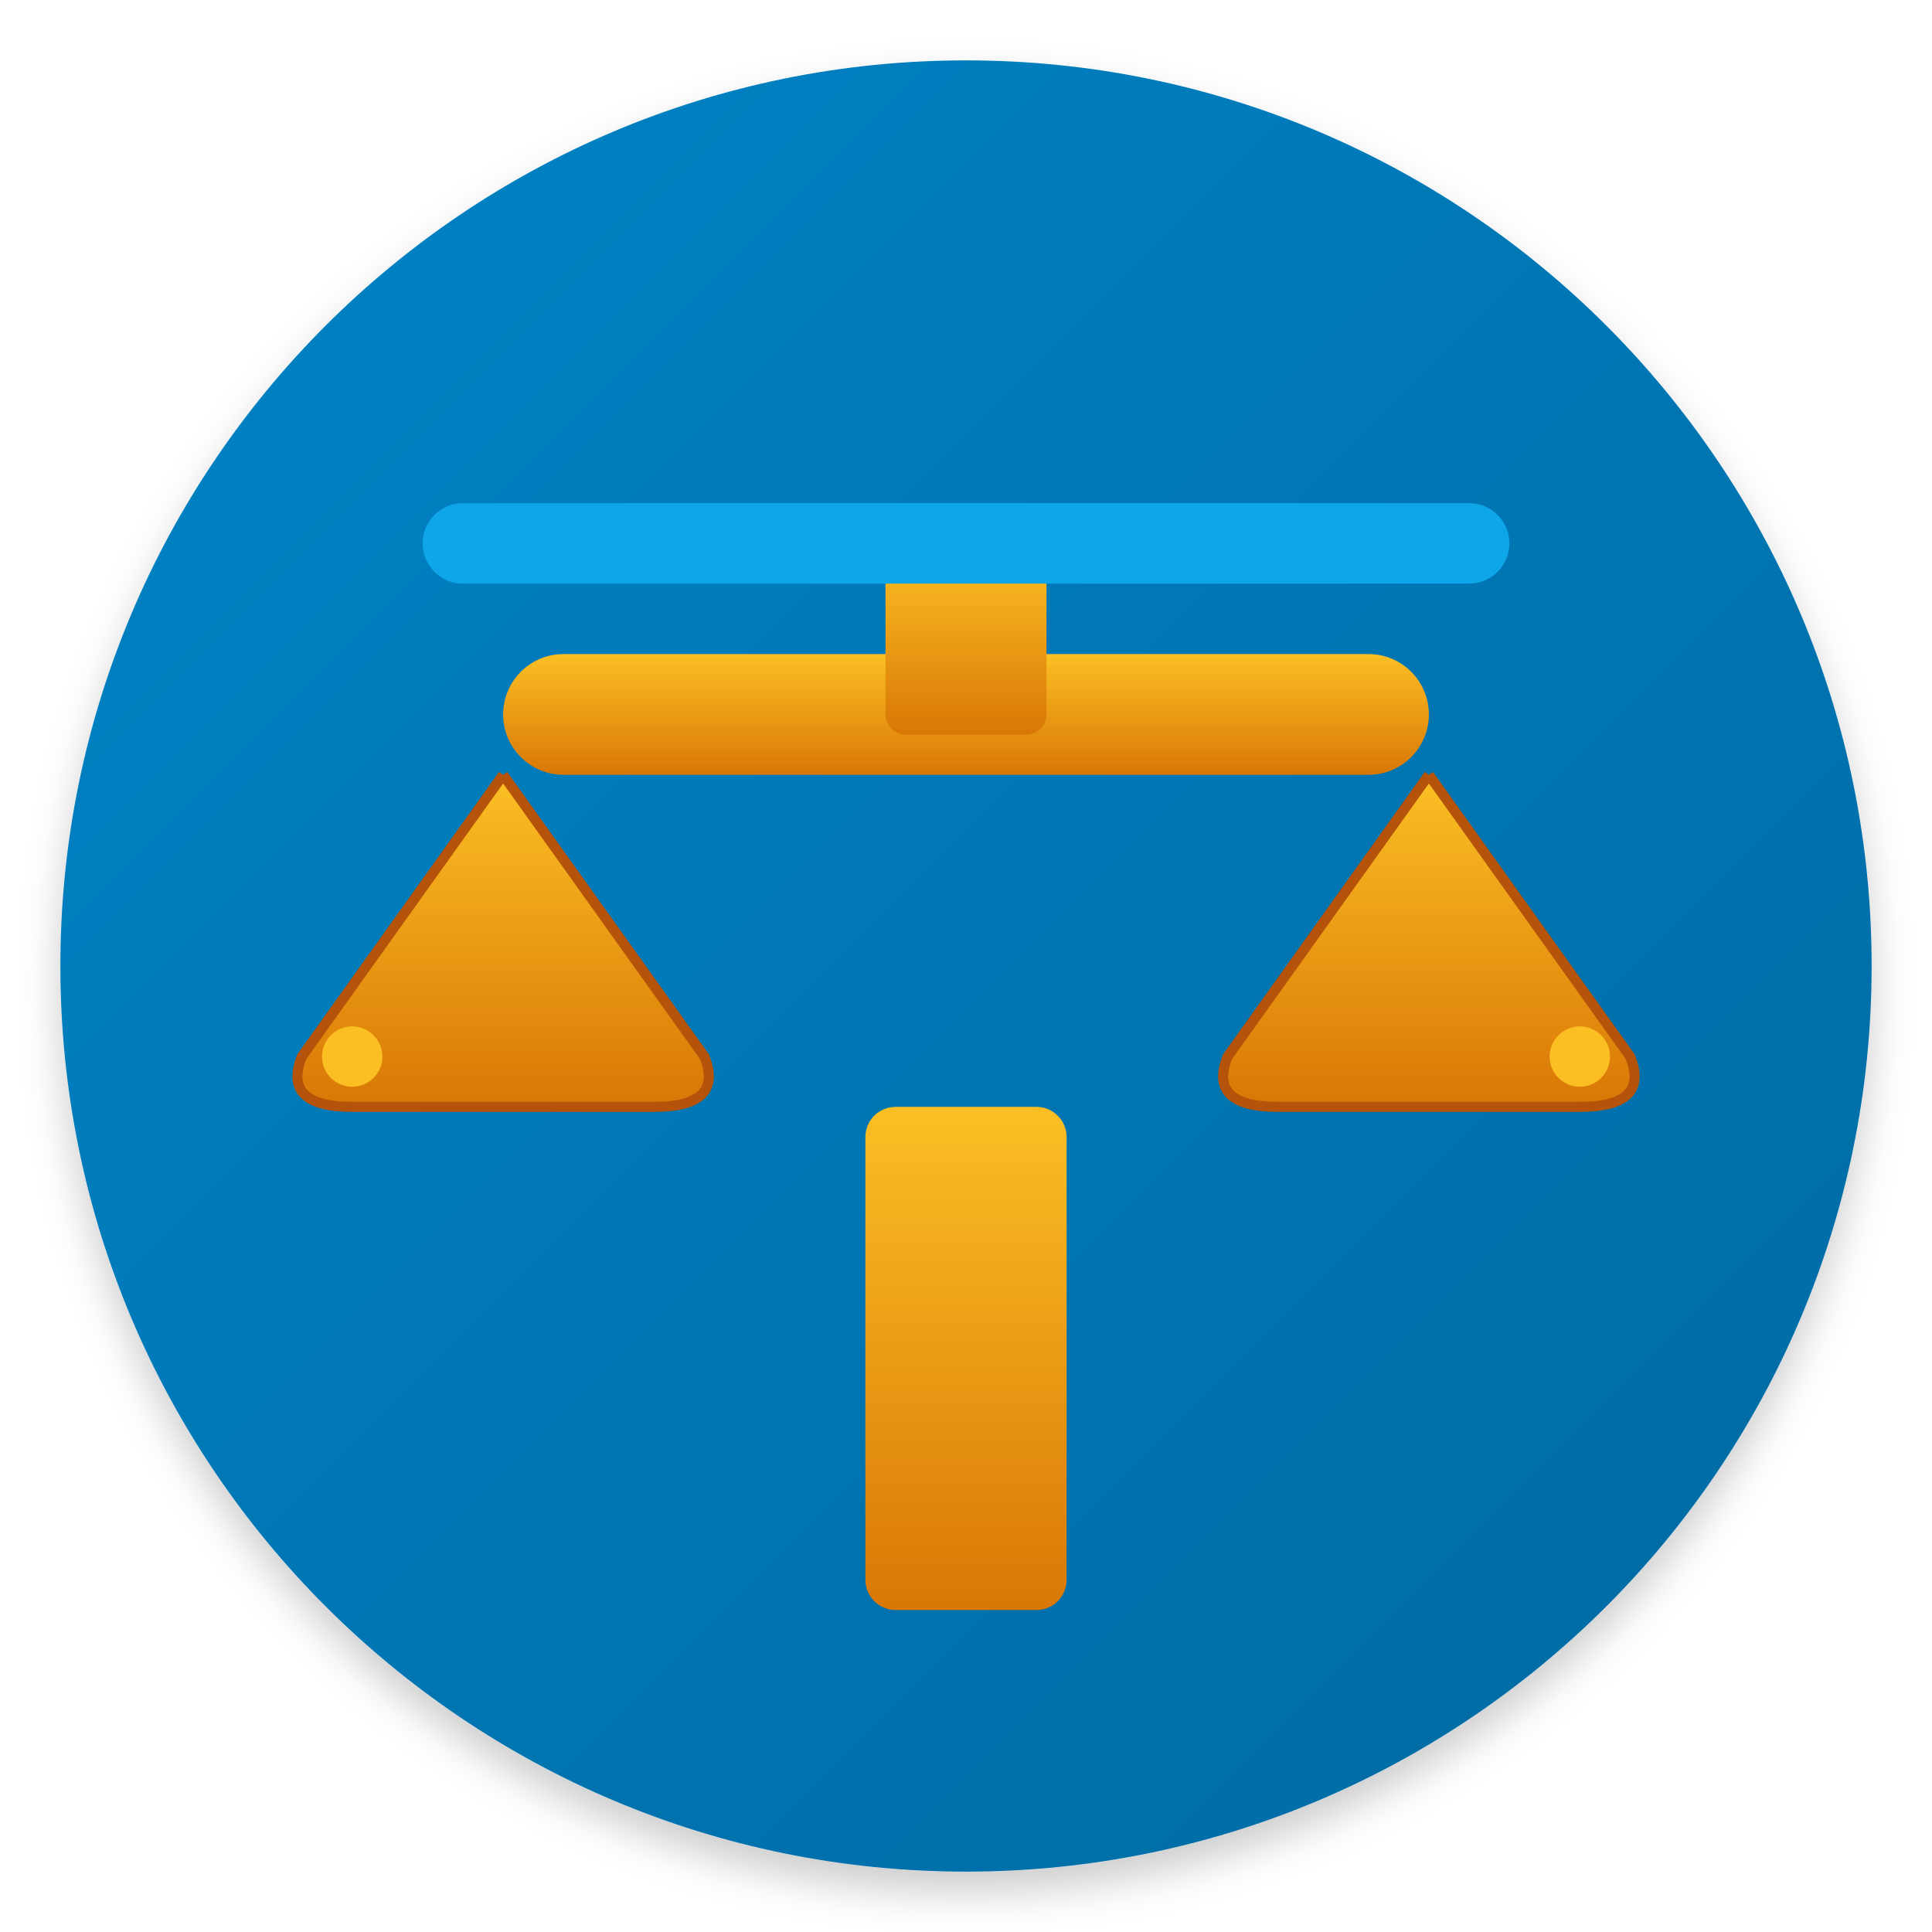
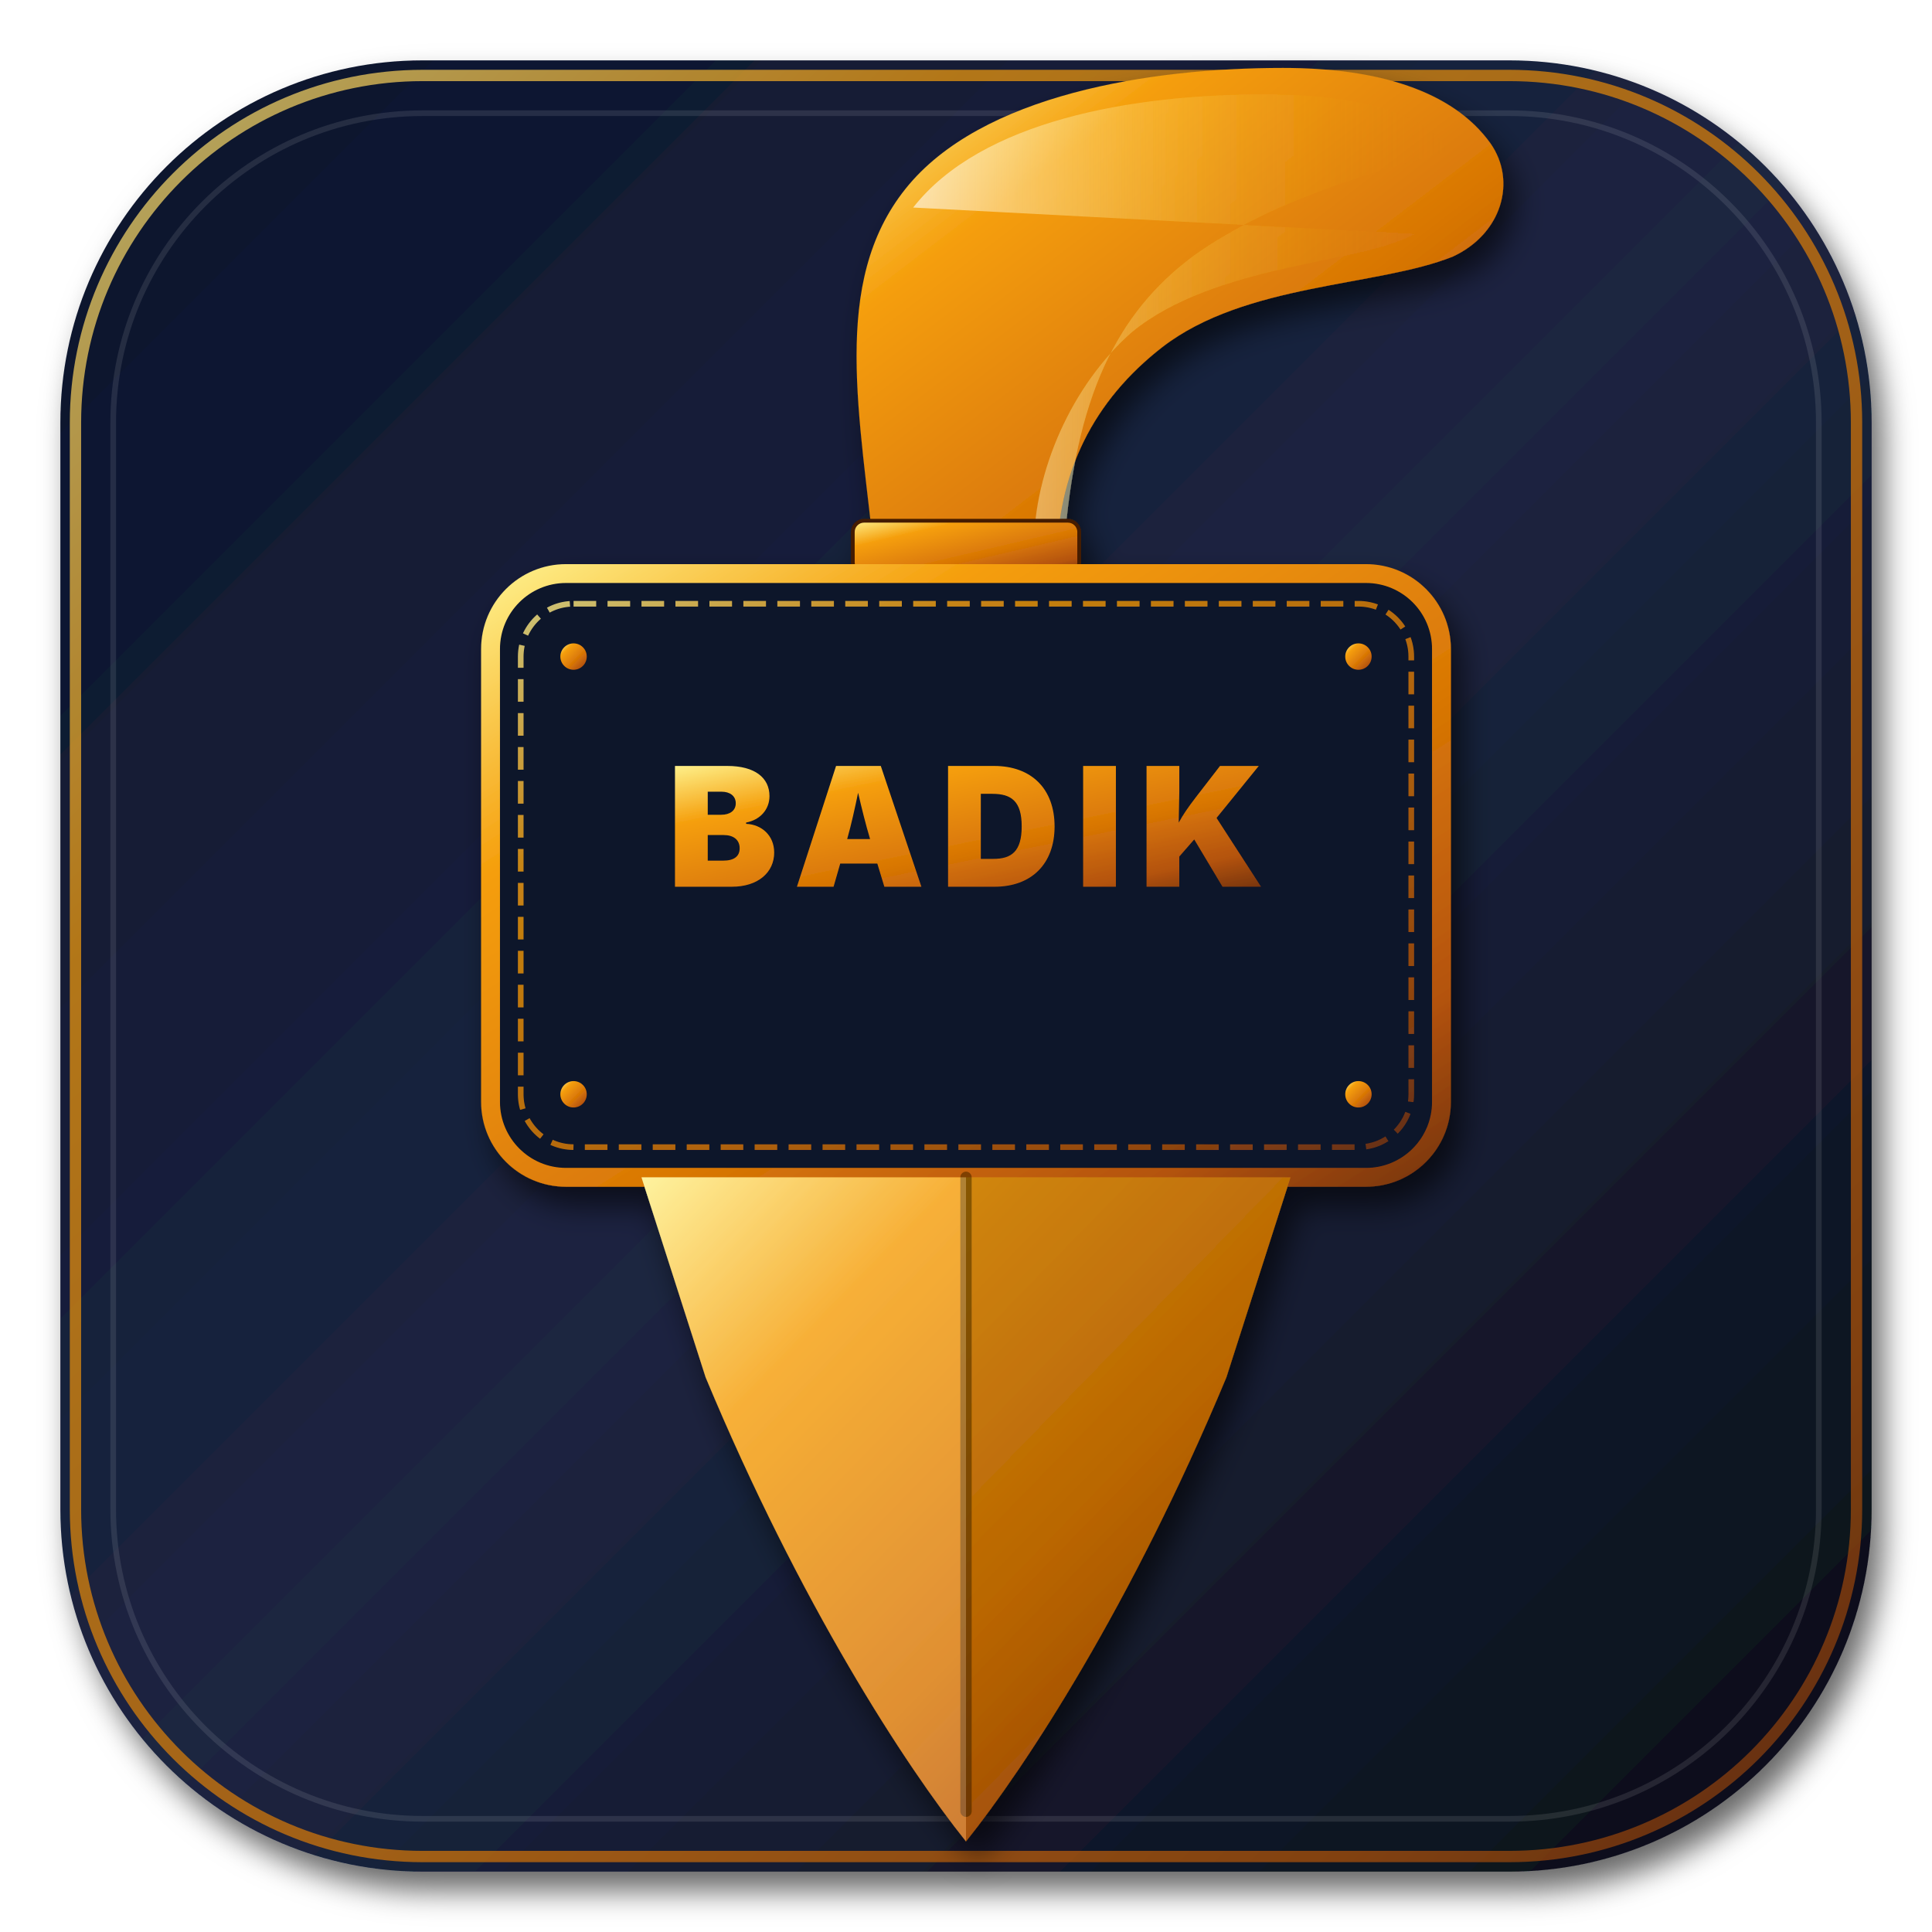
- <svg xmlns="http://www.w3.org/2000/svg" viewBox="0 0 192 192" width="192" height="192">
+ <svg xmlns="http://www.w3.org/2000/svg" viewBox="0 0 512 512" width="512" height="512">
  <defs>
-     <linearGradient id="grad1" x1="0%" y1="0%" x2="100%" y2="100%">
-       <stop offset="0%" style="stop-color:#0284c7;stop-opacity:1" />
-       <stop offset="100%" style="stop-color:#0369a1;stop-opacity:1" />
+     <linearGradient id="bgGradLux" x1="0%" y1="0%" x2="100%" y2="100%">
+       <stop offset="0%" stop-color="#0b132b" />
+       <stop offset="50%" stop-color="#1c2541" />
+       <stop offset="100%" stop-color="#090d16" />
    </linearGradient>
-     <linearGradient id="grad2" x1="0%" y1="0%" x2="0%" y2="100%">
-       <stop offset="0%" style="stop-color:#fbbf24;stop-opacity:1" />
-       <stop offset="100%" style="stop-color:#d97706;stop-opacity:1" />
+     <linearGradient id="goldGradLux" x1="0%" y1="0%" x2="100%" y2="100%">
+       <stop offset="0%" stop-color="#fef08a" />
+       <stop offset="25%" stop-color="#f59e0b" />
+       <stop offset="60%" stop-color="#d97706" />
+       <stop offset="85%" stop-color="#b45309" />
+       <stop offset="100%" stop-color="#78350f" />
    </linearGradient>
-     <filter id="shadow" x="-20%" y="-20%" width="140%" height="140%">
-       <feDropShadow dx="0" dy="2" stdDeviation="2" flood-color="#000" flood-opacity="0.2" />
+     <linearGradient id="goldShine" x1="0%" y1="0%" x2="100%" y2="0%">
+       <stop offset="0%" stop-color="#ffffff" stop-opacity="0.6" />
+       <stop offset="50%" stop-color="#fef08a" stop-opacity="0.2" />
+       <stop offset="100%" stop-color="#d97706" stop-opacity="0" />
+     </linearGradient>
+     <filter id="shadow3DLux" x="-20%" y="-20%" width="140%" height="140%">
+       <feDropShadow dx="3" dy="5" stdDeviation="4" flood-color="#000000" flood-opacity="0.6" />
    </filter>
  </defs>
-   <circle cx="96" cy="96" r="90" fill="url(#grad1)" filter="url(#shadow)" />
-   <rect x="86" y="110" width="20" height="50" rx="3" fill="url(#grad2)" />
-   <rect x="50" y="65" width="92" height="12" rx="6" fill="url(#grad2)" />
-   <path d="M 50 77 L 30 105 Q 28 110 35 110 L 65 110 Q 72 110 70 105 L 50 77" fill="url(#grad2)" stroke="#b45309" stroke-width="1" />
-   <path d="M 142 77 L 122 105 Q 120 110 127 110 L 157 110 Q 164 110 162 105 L 142 77" fill="url(#grad2)" stroke="#b45309" stroke-width="1" />
-   <rect x="88" y="55" width="16" height="18" rx="2" fill="url(#grad2)" />
-   <rect x="42" y="50" width="108" height="8" rx="4" fill="#0ea5e9" />
-   <circle cx="35" cy="105" r="3" fill="#fbbf24" />
-   <circle cx="157" cy="105" r="3" fill="#fbbf24" />
+   <rect x="16" y="16" width="480" height="480" rx="96" ry="96" fill="url(#bgGradLux)" filter="url(#shadow3DLux)" />
+   <rect x="20" y="20" width="472" height="472" rx="92" ry="92" fill="none" stroke="url(#goldGradLux)" stroke-width="3" stroke-opacity="0.7" />
+   <rect x="30" y="30" width="452" height="452" rx="82" ry="82" fill="none" stroke="rgba(255,255,255,0.1)" stroke-width="1.5" />
+   <g filter="url(#shadow3DLux)">
+     <path d="M 232 150 C 228 110 220 75 240 50 C 260 25 305 18 340 18 C 365 18 385 24 395 38 C 402 48 398 62 385 68 C 365 76 330 75 308 92 C 290 106 280 125 280 150 Z" fill="url(#goldGradLux)" />
+     <path d="M 242 55 C 260 32 300 25 335 25 C 360 25 378 30 384 40 C 370 44 338 52 316 68 C 296 83 285 105 282 145 L 274 145 C 274 125 284 102 300 88 C 322 70 360 70 375 62 Z" fill="url(#goldShine)" />
+     <rect x="226" y="138" width="60" height="14" rx="3" fill="url(#goldGradLux)" stroke="#451a03" stroke-width="1" />
+     <rect x="130" y="152" width="252" height="160" rx="20" ry="20" fill="#0b132b" stroke="url(#goldGradLux)" stroke-width="5" />
+     <rect x="138" y="160" width="236" height="144" rx="14" ry="14" fill="none" stroke="url(#goldGradLux)" stroke-width="1.5" stroke-dasharray="6 3" stroke-opacity="0.8" />
+     <g text-anchor="middle" fill="url(#goldGradLux)">
+       <text x="256" y="235" font-size="44" font-weight="900" font-family="system-ui, -apple-system, sans-serif" letter-spacing="4">BADIK</text>
+     </g>
+     <circle cx="152" cy="174" r="3.5" fill="url(#goldGradLux)" />
+     <circle cx="360" cy="174" r="3.5" fill="url(#goldGradLux)" />
+     <circle cx="152" cy="290" r="3.5" fill="url(#goldGradLux)" />
+     <circle cx="360" cy="290" r="3.5" fill="url(#goldGradLux)" />
+     <path d="M 170 312 L 342 312 L 325 365 C 300 425 272 468 256 488 C 240 468 212 425 187 365 Z" fill="url(#goldGradLux)" />
+     <line x1="256" y1="312" x2="256" y2="480" stroke="rgba(0,0,0,0.35)" stroke-width="3" stroke-linecap="round" />
+     <path d="M 256 312 L 170 312 L 187 365 C 212 425 240 468 256 488 Z" fill="rgba(255,255,255,0.18)" />
+     <path d="M 256 312 L 342 312 L 325 365 C 300 425 272 468 256 488 Z" fill="rgba(0,0,0,0.15)" />
+   </g>
</svg>
